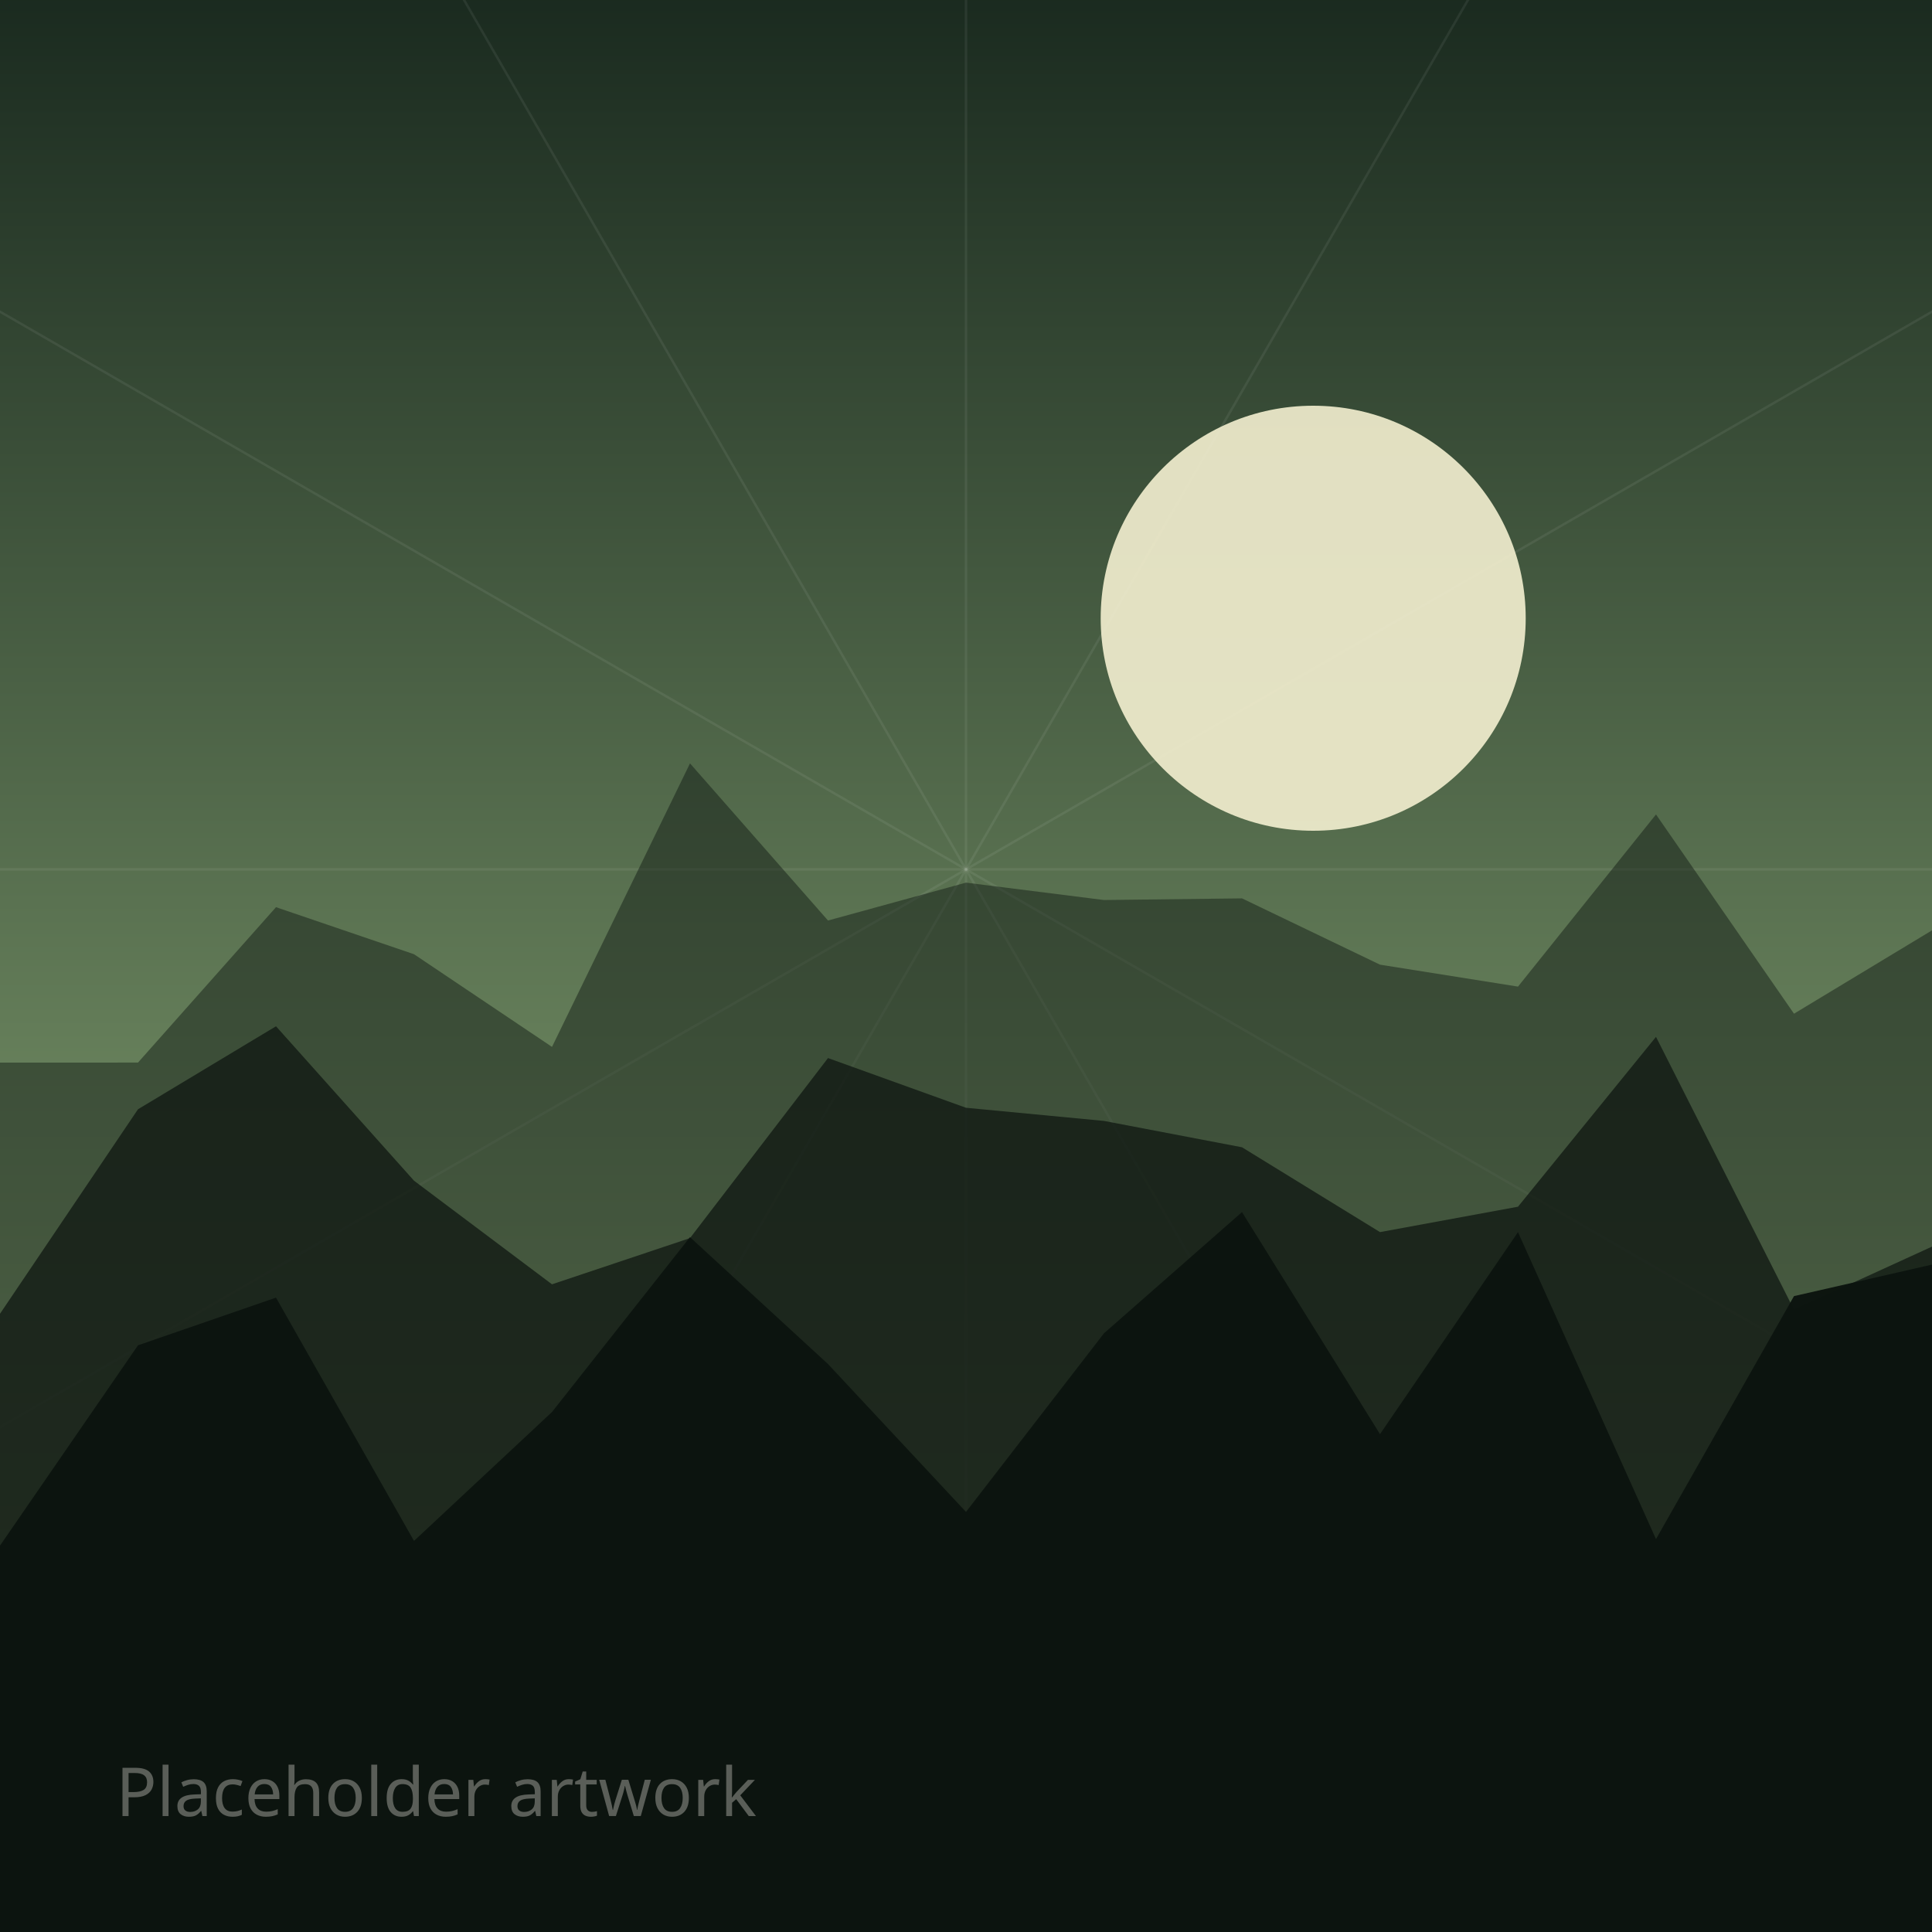
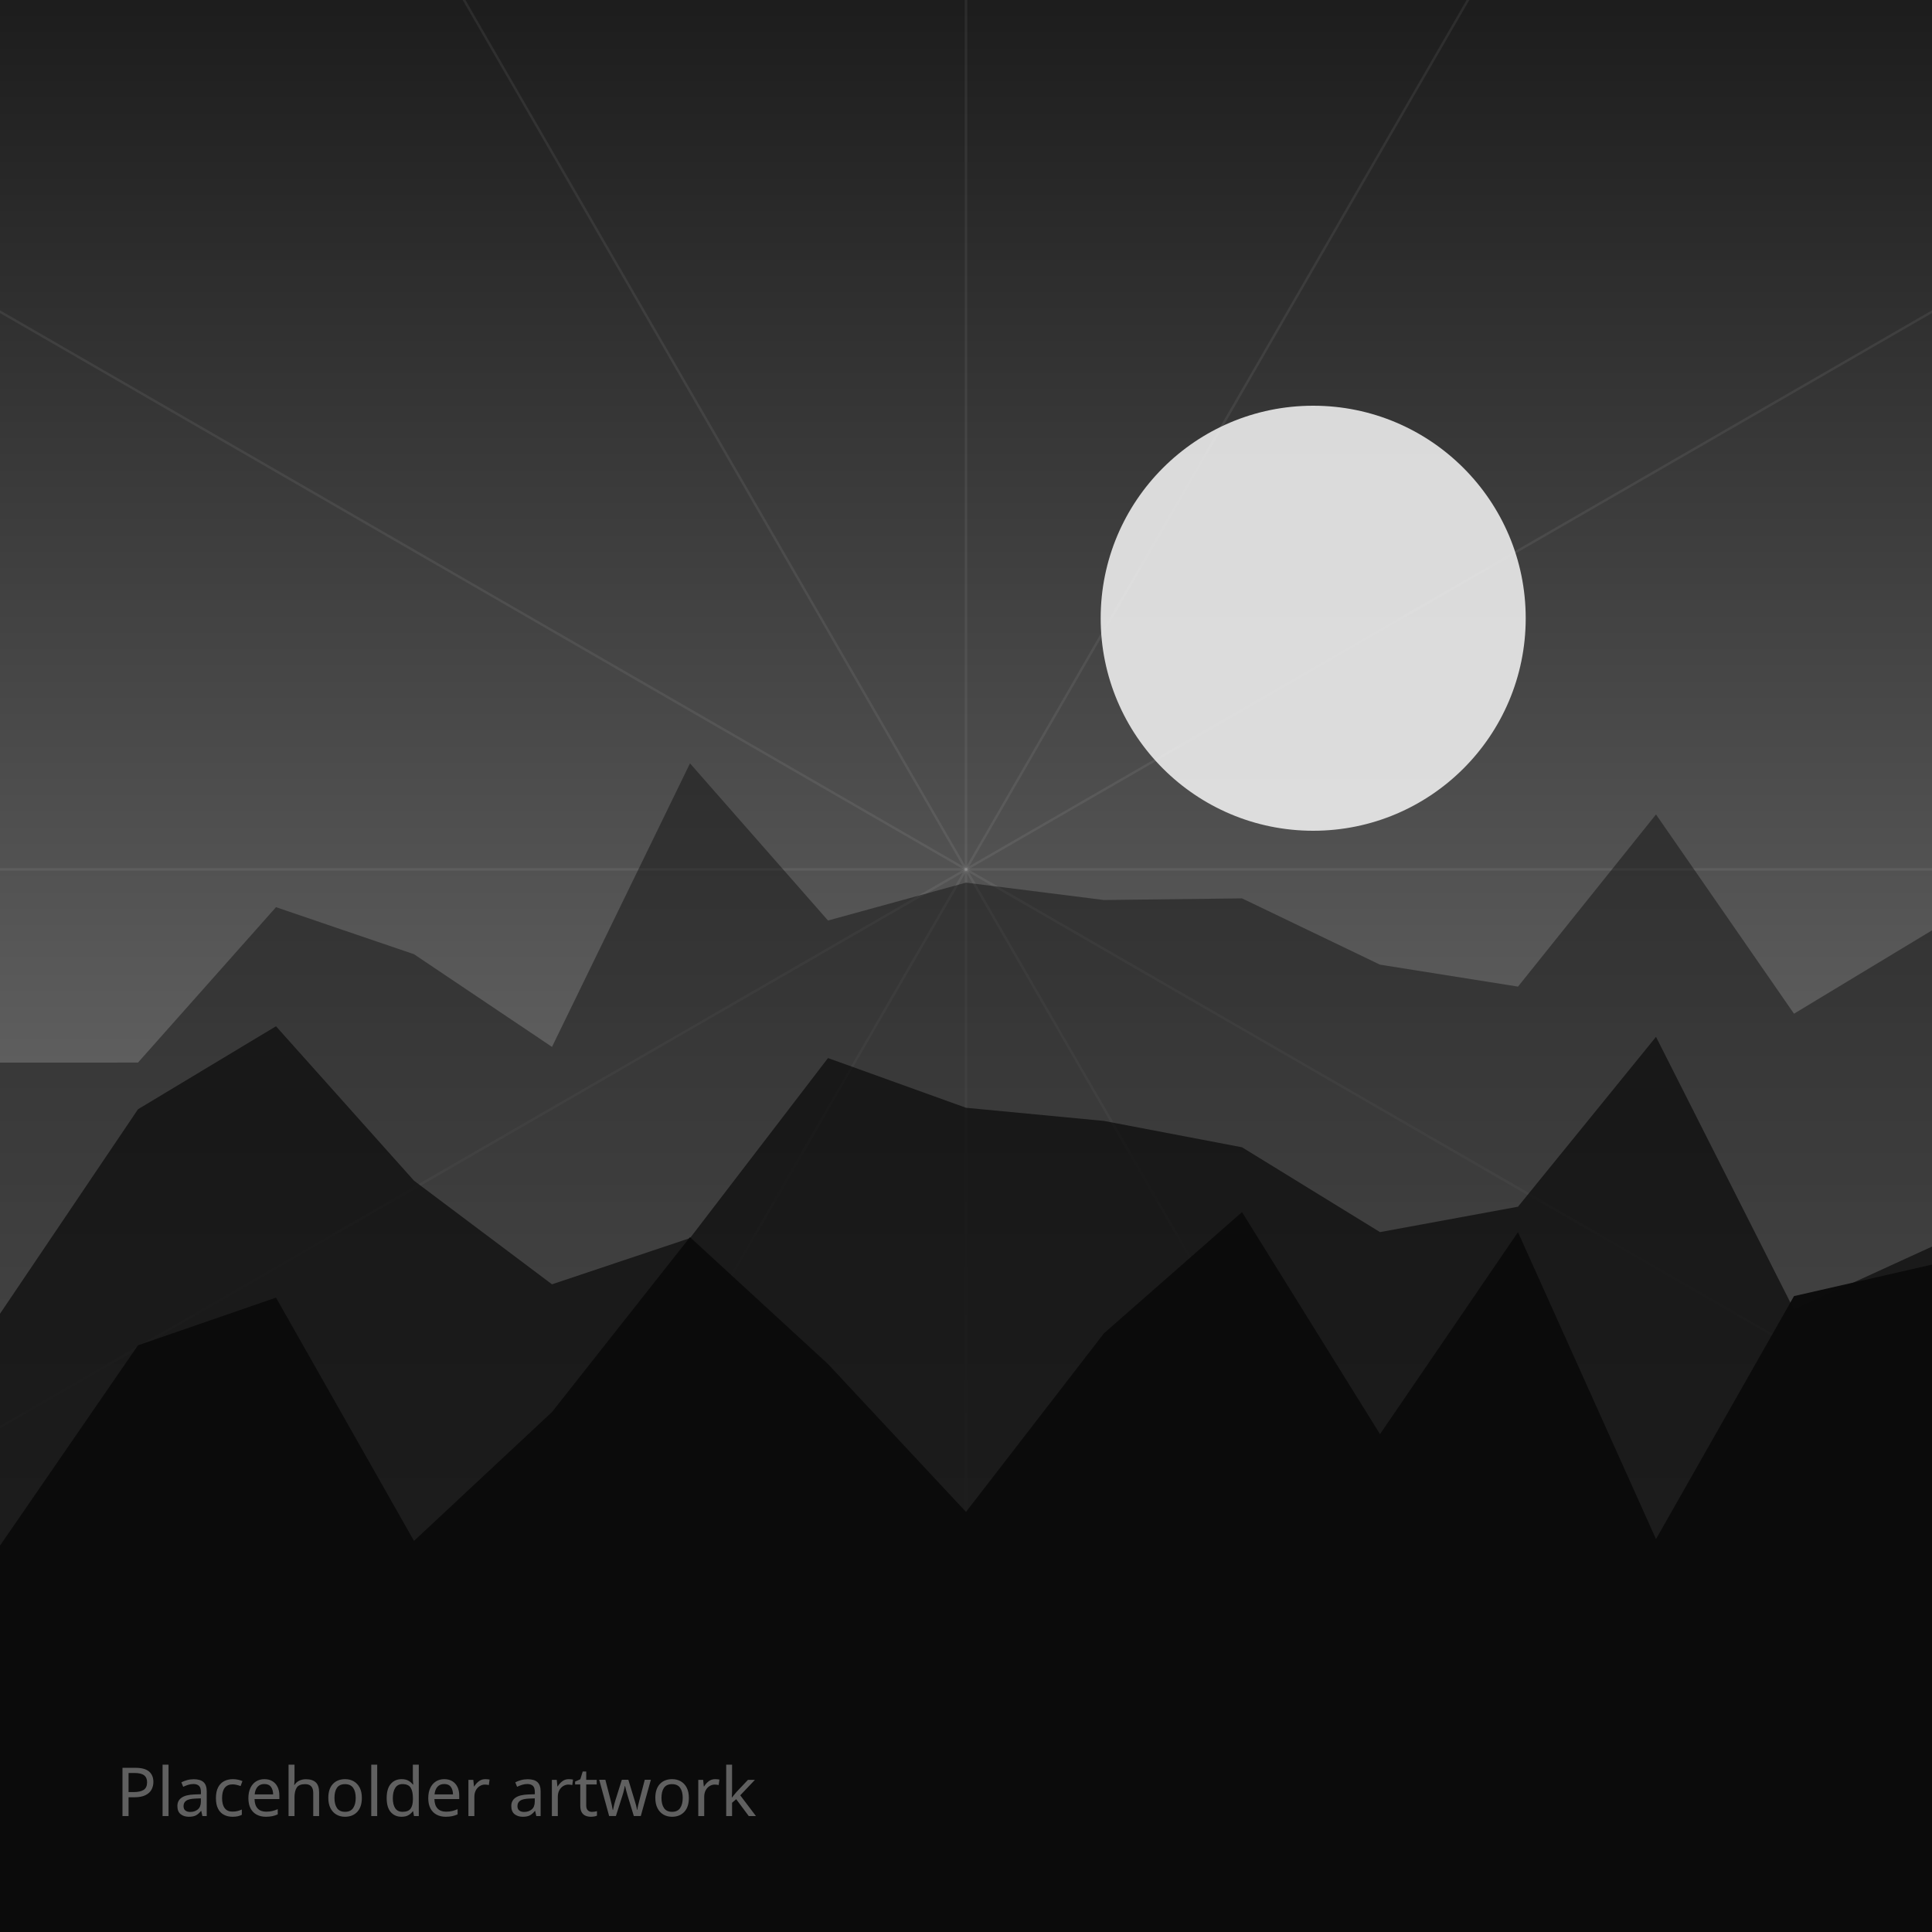
<svg xmlns="http://www.w3.org/2000/svg" viewBox="0 0 1600 1600" width="1600" height="1600">
  <defs>
    <linearGradient id="g" x1="0" y1="0" x2="0" y2="1">
-       <stop offset="0" stop-color="#1a2a1f" />
-       <stop offset="1" stop-color="#a3c48a" />
+       <stop offset="0" stop-color="#1c1c1c" />
+       <stop offset="1" stop-color="#949494" />
    </linearGradient>
  </defs>
  <rect width="1600" height="1600" fill="url(#g)" />
  <g stroke="#ffffff" stroke-opacity="0.07" stroke-width="2">
    <line x1="800" y1="720" x2="4000" y2="720" />
    <line x1="800" y1="720" x2="3571.281" y2="2320" />
    <line x1="800" y1="720" x2="2400" y2="3491.281" />
    <line x1="800" y1="720" x2="800" y2="3920" />
    <line x1="800" y1="720" x2="-800" y2="3491.281" />
    <line x1="800" y1="720" x2="-1971.281" y2="2320" />
    <line x1="800" y1="720" x2="-2400" y2="720" />
    <line x1="800" y1="720" x2="-1971.281" y2="-880" />
    <line x1="800" y1="720" x2="-800" y2="-2051.281" />
    <line x1="800" y1="720" x2="800" y2="-2480" />
    <line x1="800" y1="720" x2="2400" y2="-2051.281" />
    <line x1="800" y1="720" x2="3571.281" y2="-880" />
  </g>
-   <circle cx="1087.529" cy="512" r="176" fill="#f4f0d0" opacity="0.9" />
-   <path d="M0 1600 L0 880 L114.286 879.975 L228.571 751.288 L342.857 790.242 L457.143 866.996 L571.429 632.193 L685.714 762.337 L800 730.963 L914.286 745.357 L1028.571 743.989 L1142.857 798.893 L1257.143 817.065 L1371.429 674.489 L1485.714 839.502 L1600 770.476 L1600 1600 Z" fill="#0c140f" opacity="0.45" />
-   <path d="M0 1600 L0 1088 L114.286 918.634 L228.571 849.91 L342.857 977.799 L457.143 1063.612 L571.429 1025.339 L685.714 876.244 L800 917.404 L914.286 928.304 L1028.571 950.122 L1142.857 1020.377 L1257.143 999.343 L1371.429 858.69 L1485.714 1084.655 L1600 1032.385 L1600 1600 Z" fill="#0c140f" opacity="0.72" />
-   <path d="M0 1600 L0 1280 L114.286 1114.114 L228.571 1074.628 L342.857 1276.104 L457.143 1169.357 L571.429 1024.549 L685.714 1129.632 L800 1252.093 L914.286 1104.154 L1028.571 1003.801 L1142.857 1187.692 L1257.143 1020.394 L1371.429 1274.607 L1485.714 1073.381 L1600 1047.281 L1600 1600 Z" fill="#0c140f" opacity="0.99" />
-   <text x="96" y="1504" fill="#ece7de" fill-opacity="0.35" font-family="sans-serif" font-size="56">Placeholder artwork</text>
+   <circle cx="1087.529" cy="512" r="176" fill="#ececec" opacity="0.9" />
+   <path d="M0 1600 L0 880 L114.286 879.975 L228.571 751.288 L342.857 790.242 L457.143 866.996 L571.429 632.193 L685.714 762.337 L800 730.963 L914.286 745.357 L1028.571 743.989 L1142.857 798.893 L1257.143 817.065 L1371.429 674.489 L1485.714 839.502 L1600 770.476 L1600 1600 Z" fill="#0b0b0b" opacity="0.45" />
+   <path d="M0 1600 L0 1088 L114.286 918.634 L228.571 849.91 L342.857 977.799 L457.143 1063.612 L571.429 1025.339 L685.714 876.244 L800 917.404 L914.286 928.304 L1028.571 950.122 L1142.857 1020.377 L1257.143 999.343 L1371.429 858.69 L1485.714 1084.655 L1600 1032.385 L1600 1600 Z" fill="#0b0b0b" opacity="0.72" />
+   <path d="M0 1600 L0 1280 L114.286 1114.114 L228.571 1074.628 L342.857 1276.104 L457.143 1169.357 L571.429 1024.549 L685.714 1129.632 L800 1252.093 L914.286 1104.154 L1028.571 1003.801 L1142.857 1187.692 L1257.143 1020.394 L1371.429 1274.607 L1485.714 1073.381 L1600 1047.281 L1600 1600 Z" fill="#0b0b0b" opacity="0.99" />
+   <text x="96" y="1504" fill="#ffffff" fill-opacity="0.35" font-family="sans-serif" font-size="56">Placeholder artwork</text>
</svg>
